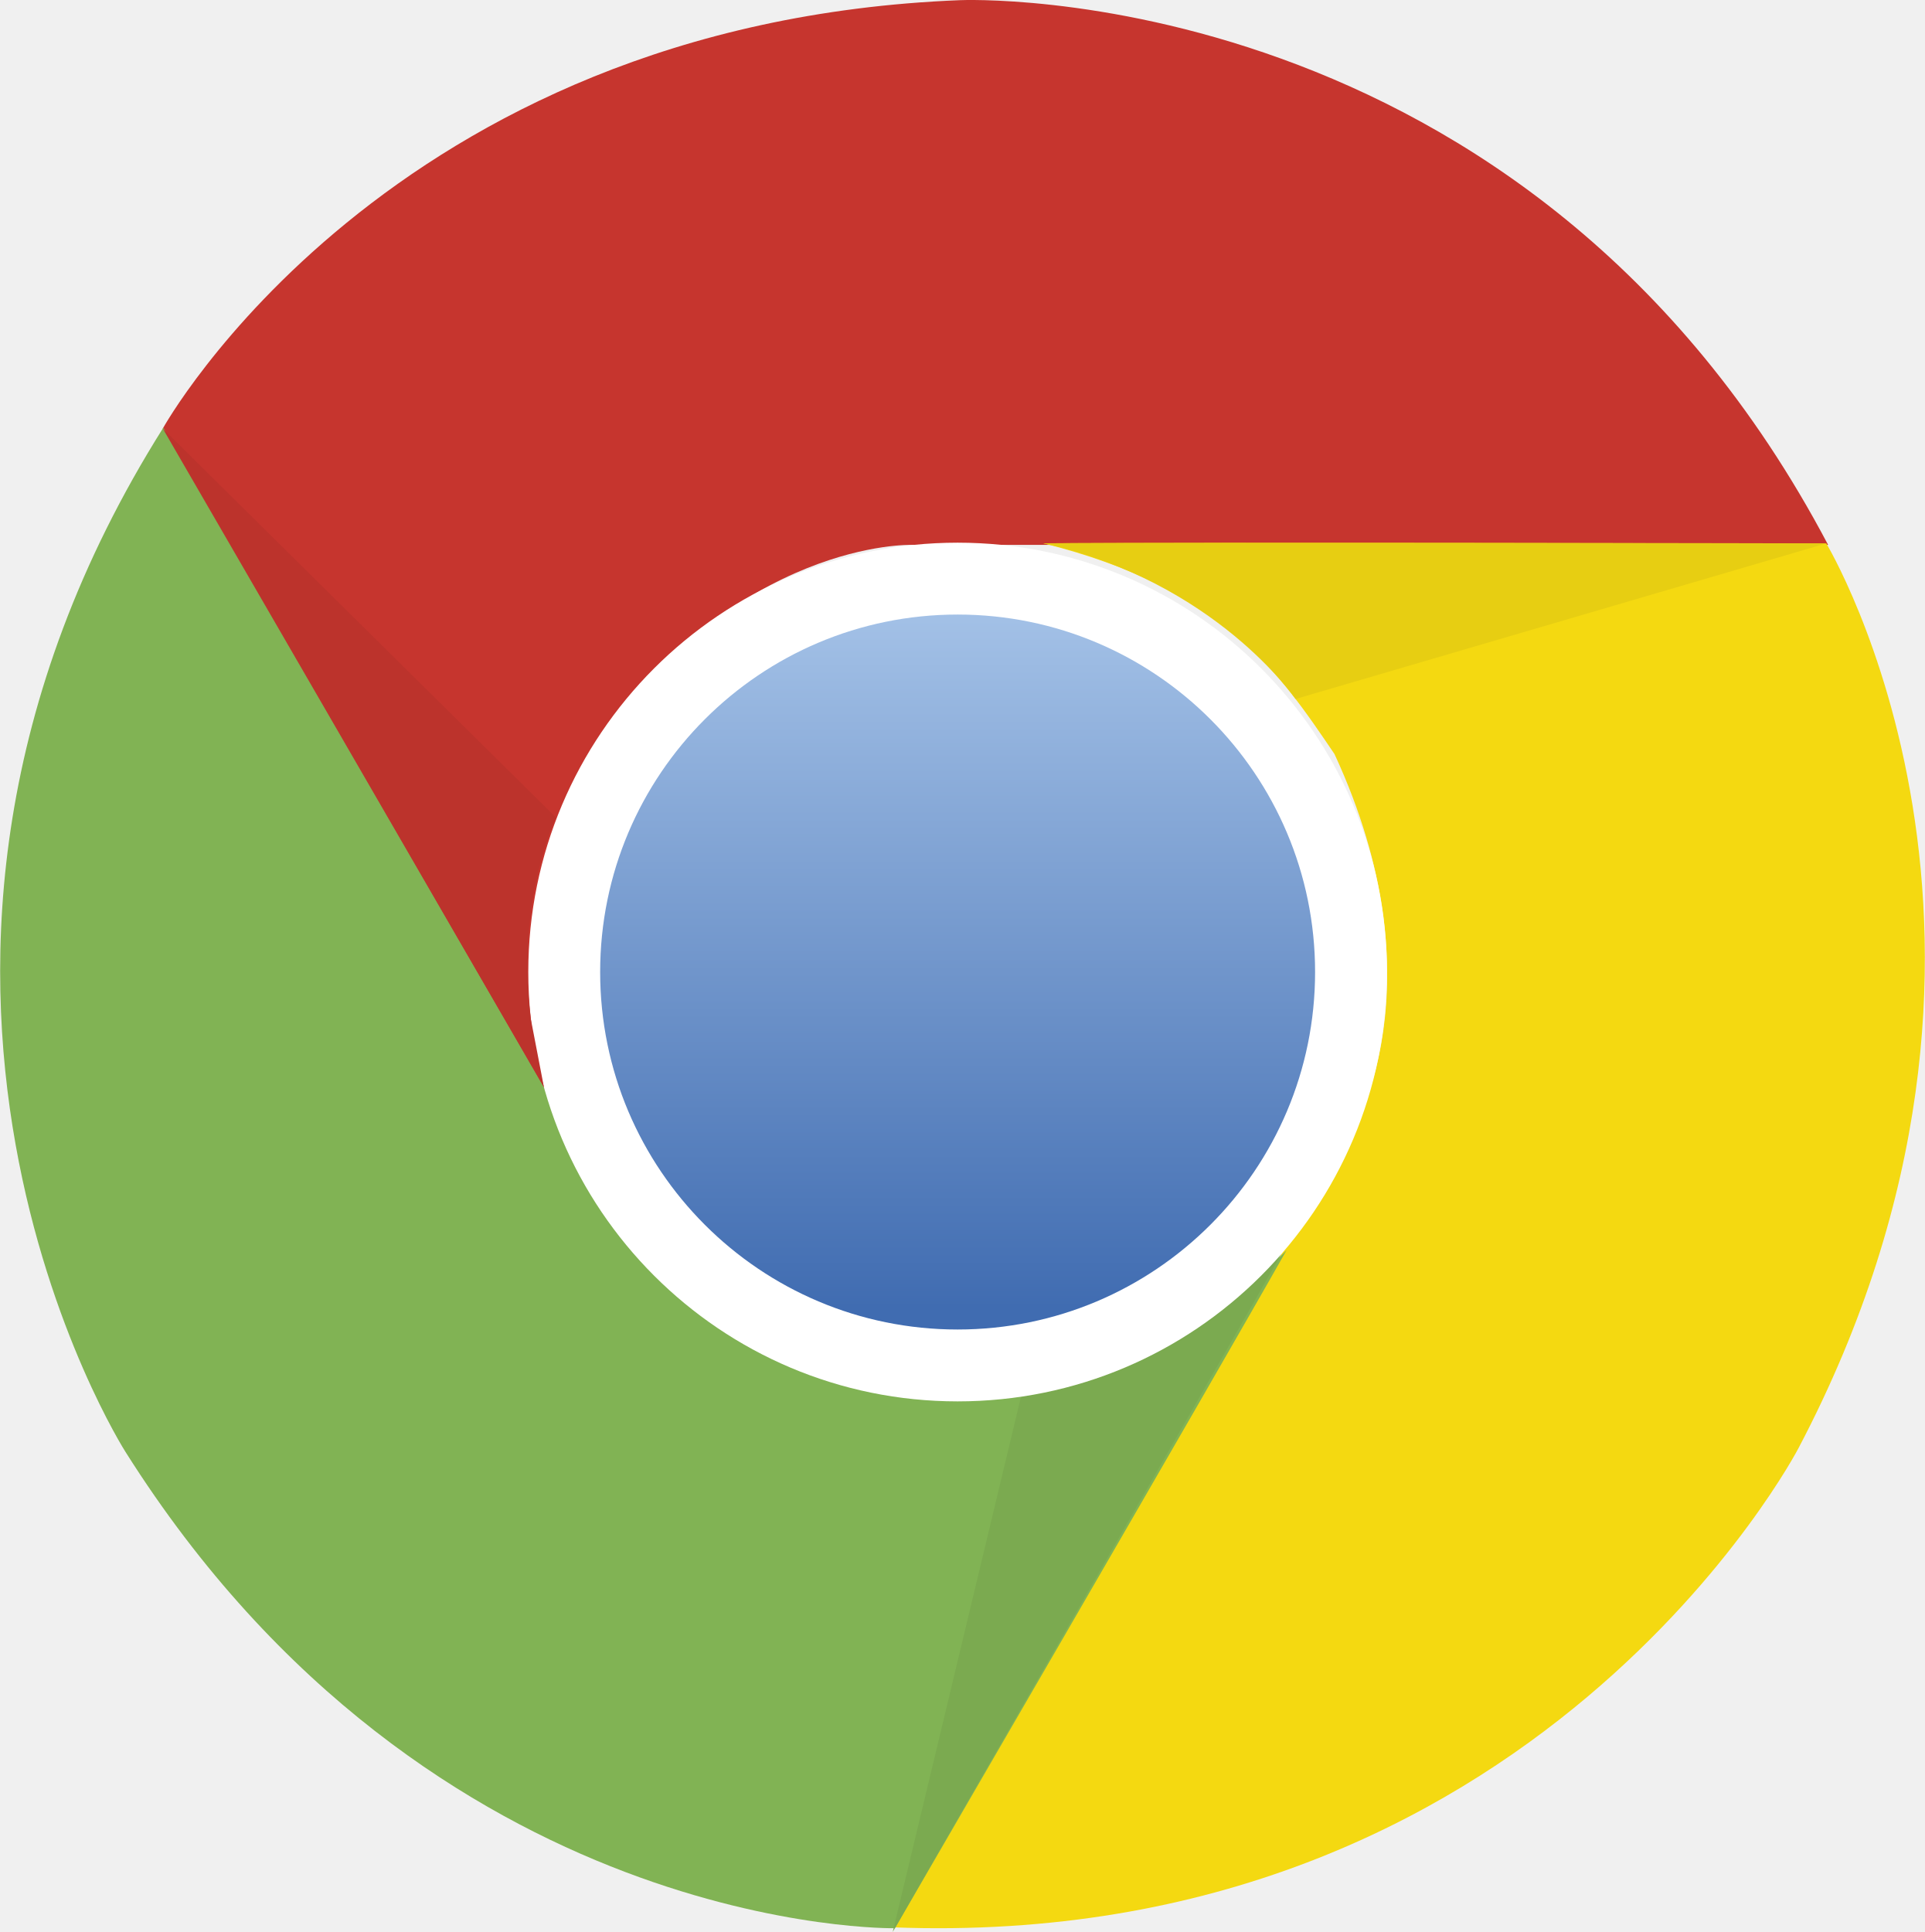
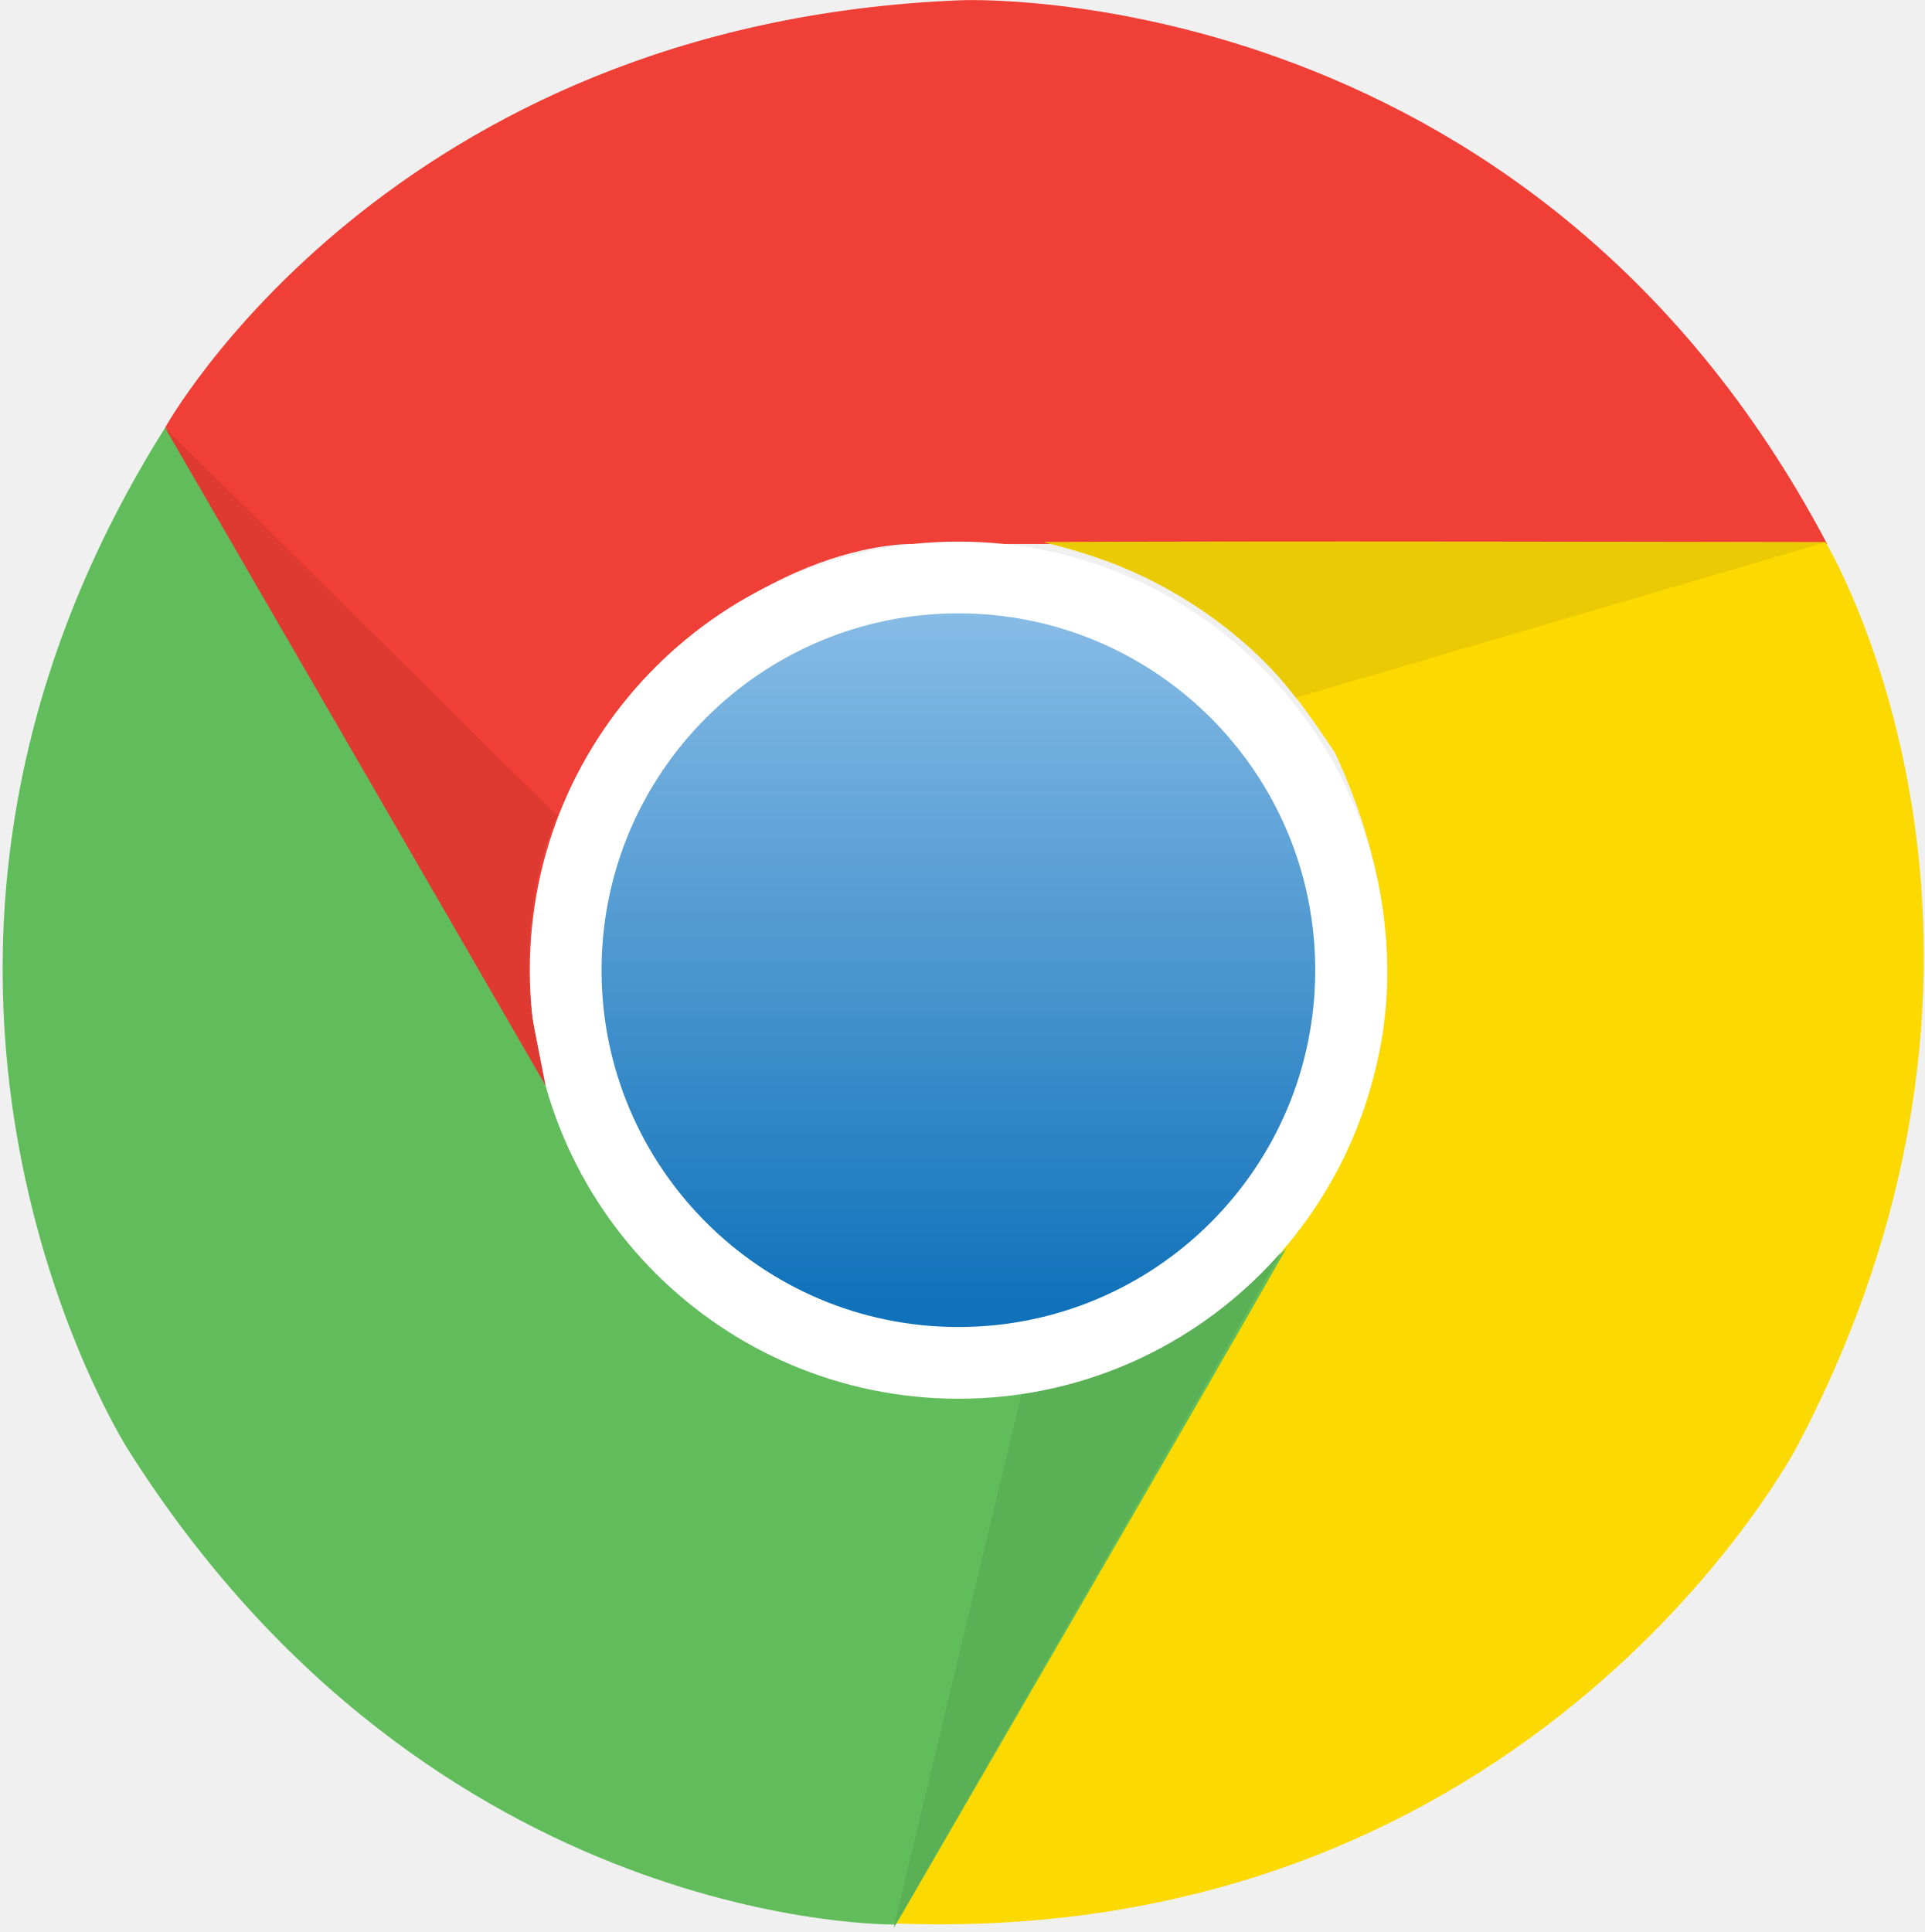
- <svg xmlns="http://www.w3.org/2000/svg" width="2491" height="2500" viewBox="0 0 435.816 437.46">
-   <path d="M217.341.039s128.478-5.783 196.57 123.337H206.416s-39.188-1.289-72.593 46.255c-9.634 19.916-19.91 40.473-8.349 80.937C108.773 222.309 36.823 97.04 36.823 97.04S87.578 5.176 217.341.039z" fill="#c6352e" />
-   <path d="M407.223 327.871s-59.247 114.143-205.118 108.533c17.995-31.148 103.772-179.682 103.772-179.682s20.709-33.289-3.744-85.991c-12.431-18.305-25.09-37.486-65.919-47.713 32.836-.326 177.285.021 177.285.021s54.168 89.891-6.276 204.832z" fill="#f4d911" />
-   <path d="M28.373 328.738s-69.224-108.395 8.58-231.908c17.979 31.16 103.71 179.72 103.71 179.72s18.469 34.578 76.341 39.756c22.061-1.609 45.007-2.982 74.279-33.223-16.139 28.594-88.673 153.521-88.673 153.521S97.681 438.56 28.373 328.738z" fill="#81b354" />
-   <path d="M202.105 437.46l29.187-121.793s32.092-2.504 58.982-32.017c-16.693 29.365-88.169 153.81-88.169 153.81z" fill="#7baa50" />
-   <path d="M119.59 220.093c0-53.69 43.52-97.215 97.215-97.215 53.69 0 97.214 43.524 97.214 97.215 0 53.693-43.522 97.219-97.214 97.219-53.695 0-97.215-43.525-97.215-97.219z" fill="#fff" />
-   <linearGradient id="a" gradientUnits="userSpaceOnUse" x1="-829.128" y1="1417.339" x2="-829.128" y2="1261.441" gradientTransform="matrix(1 0 0 -1 1045.93 1557.636)">
-     <stop offset="0" stop-color="#a2c0e6" />
-     <stop offset="1" stop-color="#406cb1" />
-   </linearGradient>
-   <path d="M135.86 220.093c0-44.702 36.238-80.941 80.945-80.941 44.698 0 80.94 36.239 80.94 80.941 0 44.703-36.242 80.945-80.94 80.945-44.707.001-80.945-36.244-80.945-80.945z" fill="url(#a)" />
-   <path d="M413.5 123.039l-120.183 35.237s-18.123-26.596-57.104-35.258c33.776-.115 177.287.021 177.287.021z" fill="#e7ce12" />
-   <path d="M123.137 246.197c-16.89-29.25-86.31-149.16-86.31-149.16l89.029 88.07s-9.149 18.82-5.68 45.7l2.961 15.39z" fill="#bc332c" />
+ <svg xmlns="http://www.w3.org/2000/svg" aria-hidden="true" role="img" class="iconify iconify--logos" width="31.88" height="32" preserveAspectRatio="xMidYMid meet" viewBox="0 0 256 257">
+   <defs>
+     <linearGradient x1="49.998%" y1=".706%" x2="49.998%" y2="96.99%" id="IconifyId-17b2bfeca9d-d6badc-3320">
+       <stop stop-color="#86BBE5" offset="0%" />
+       <stop stop-color="#1072BA" offset="100%" />
+     </linearGradient>
+   </defs>
+   <path d="M127.789.035s75.32-3.38 115.253 72.328H121.38s-22.96-.74-42.573 27.114c-5.634 11.691-11.69 23.734-4.894 47.468c-9.79-16.586-51.975-90.04-51.975-90.04S51.693 3.028 127.788.035z" fill="#EF3F36" />
+   <path d="M239.133 192.229s-34.756 66.94-120.253 63.63c10.564-18.276 60.848-105.358 60.848-105.358s12.149-19.508-2.183-50.425c-7.29-10.74-14.72-21.973-38.664-27.96c19.262-.175 103.95 0 103.95 0s31.726 52.715-3.698 120.113z" fill="#FCD900" />
+   <path d="M16.973 192.757s-40.601-63.56 5.035-135.958c10.529 18.276 60.813 105.358 60.813 105.358s10.846 20.283 44.756 23.31c12.924-.95 26.375-1.76 43.56-19.472C161.663 182.757 119.16 256 119.16 256s-61.552 1.127-102.188-63.243z" fill="#61BC5B" />
+   <path d="M118.845 256.493l17.113-71.412s18.804-1.48 34.58-18.769c-9.79 17.22-51.693 90.181-51.693 90.181z" fill="#5AB055" />
+   <path d="M70.462 129.056c0-31.48 25.53-57.01 57.01-57.01c31.48 0 57.01 25.53 57.01 57.01c0 31.481-25.53 57.01-57.01 57.01c-31.48-.035-57.01-25.529-57.01-57.01z" fill="#FFF" />
+   <path d="M80.004 129.056c0-26.198 21.234-47.467 47.468-47.467c26.198 0 47.467 21.234 47.467 47.467c0 26.199-21.233 47.468-47.467 47.468c-26.199 0-47.468-21.269-47.468-47.468z" fill="url(#IconifyId-17b2bfeca9d-d6badc-3320)" />
+   <path d="M242.795 72.152l-70.462 20.67s-10.634-15.6-33.487-20.67c19.825-.106 103.949 0 103.949 0z" fill="#EACA05" />
+   <path d="M72.54 144.339c-9.896-17.149-50.602-87.434-50.602-87.434l52.186 51.622s-5.353 11.022-3.345 26.797l1.76 9.015z" fill="#DF3A32" />
</svg>
